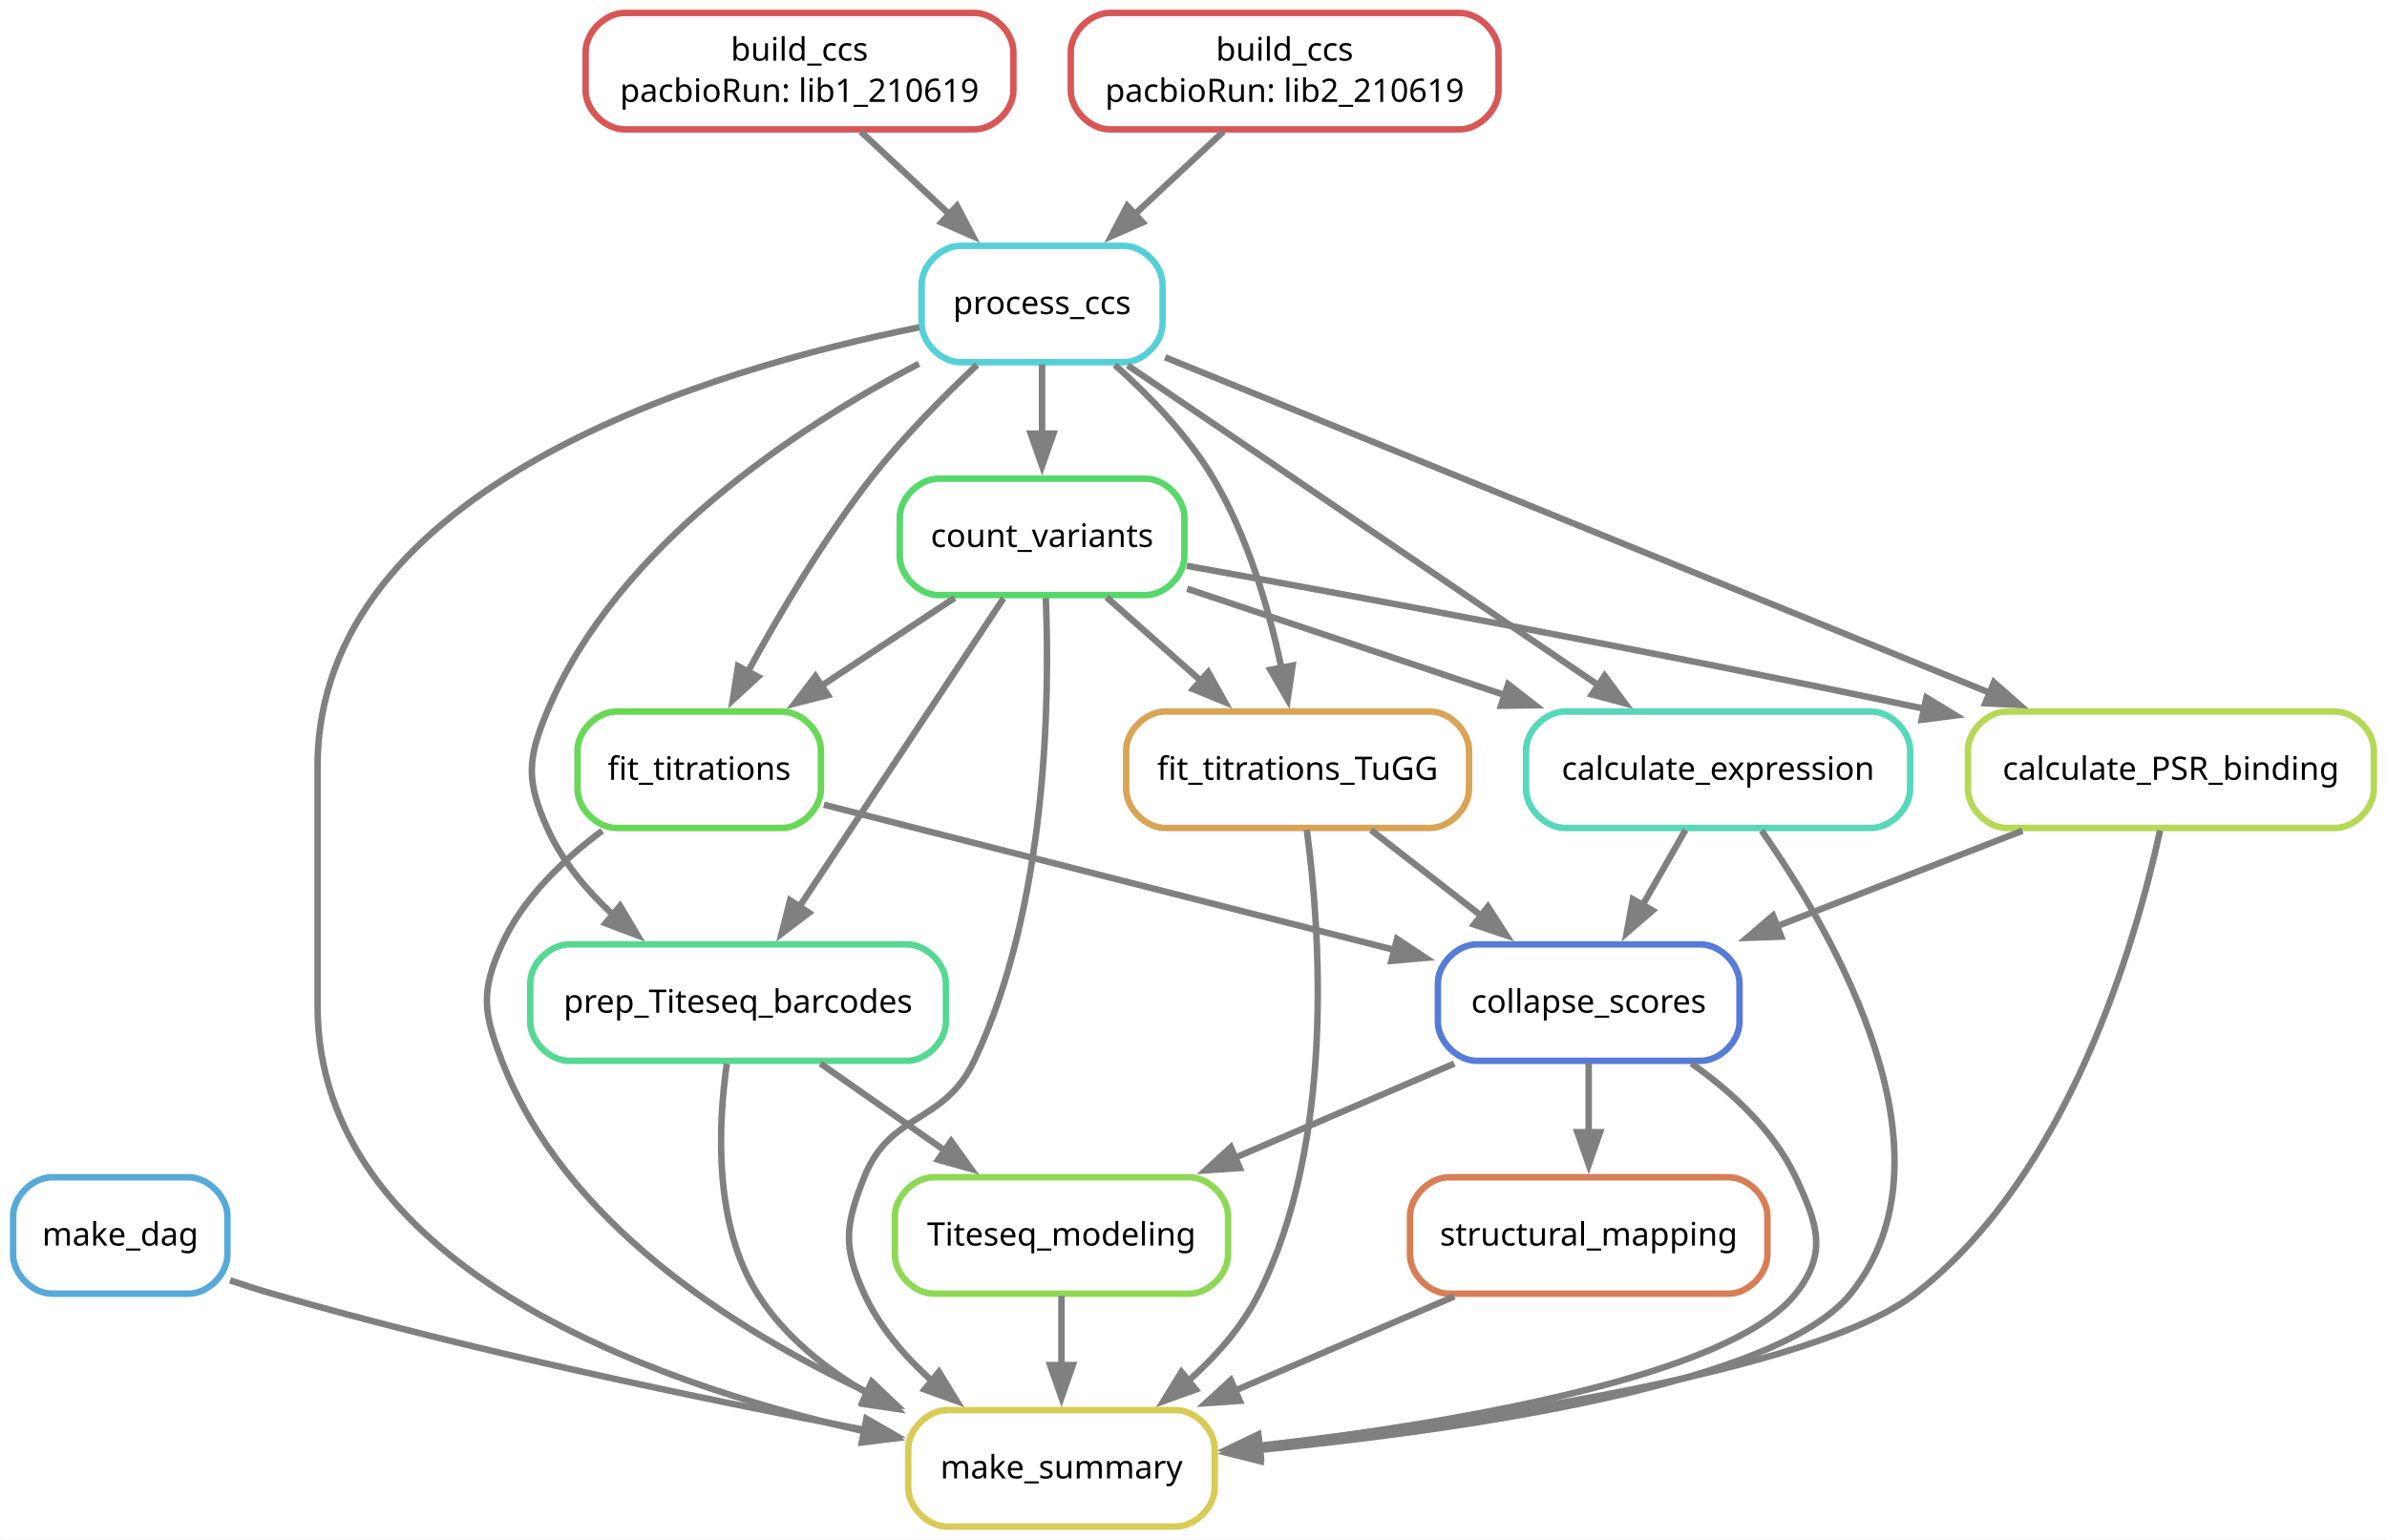
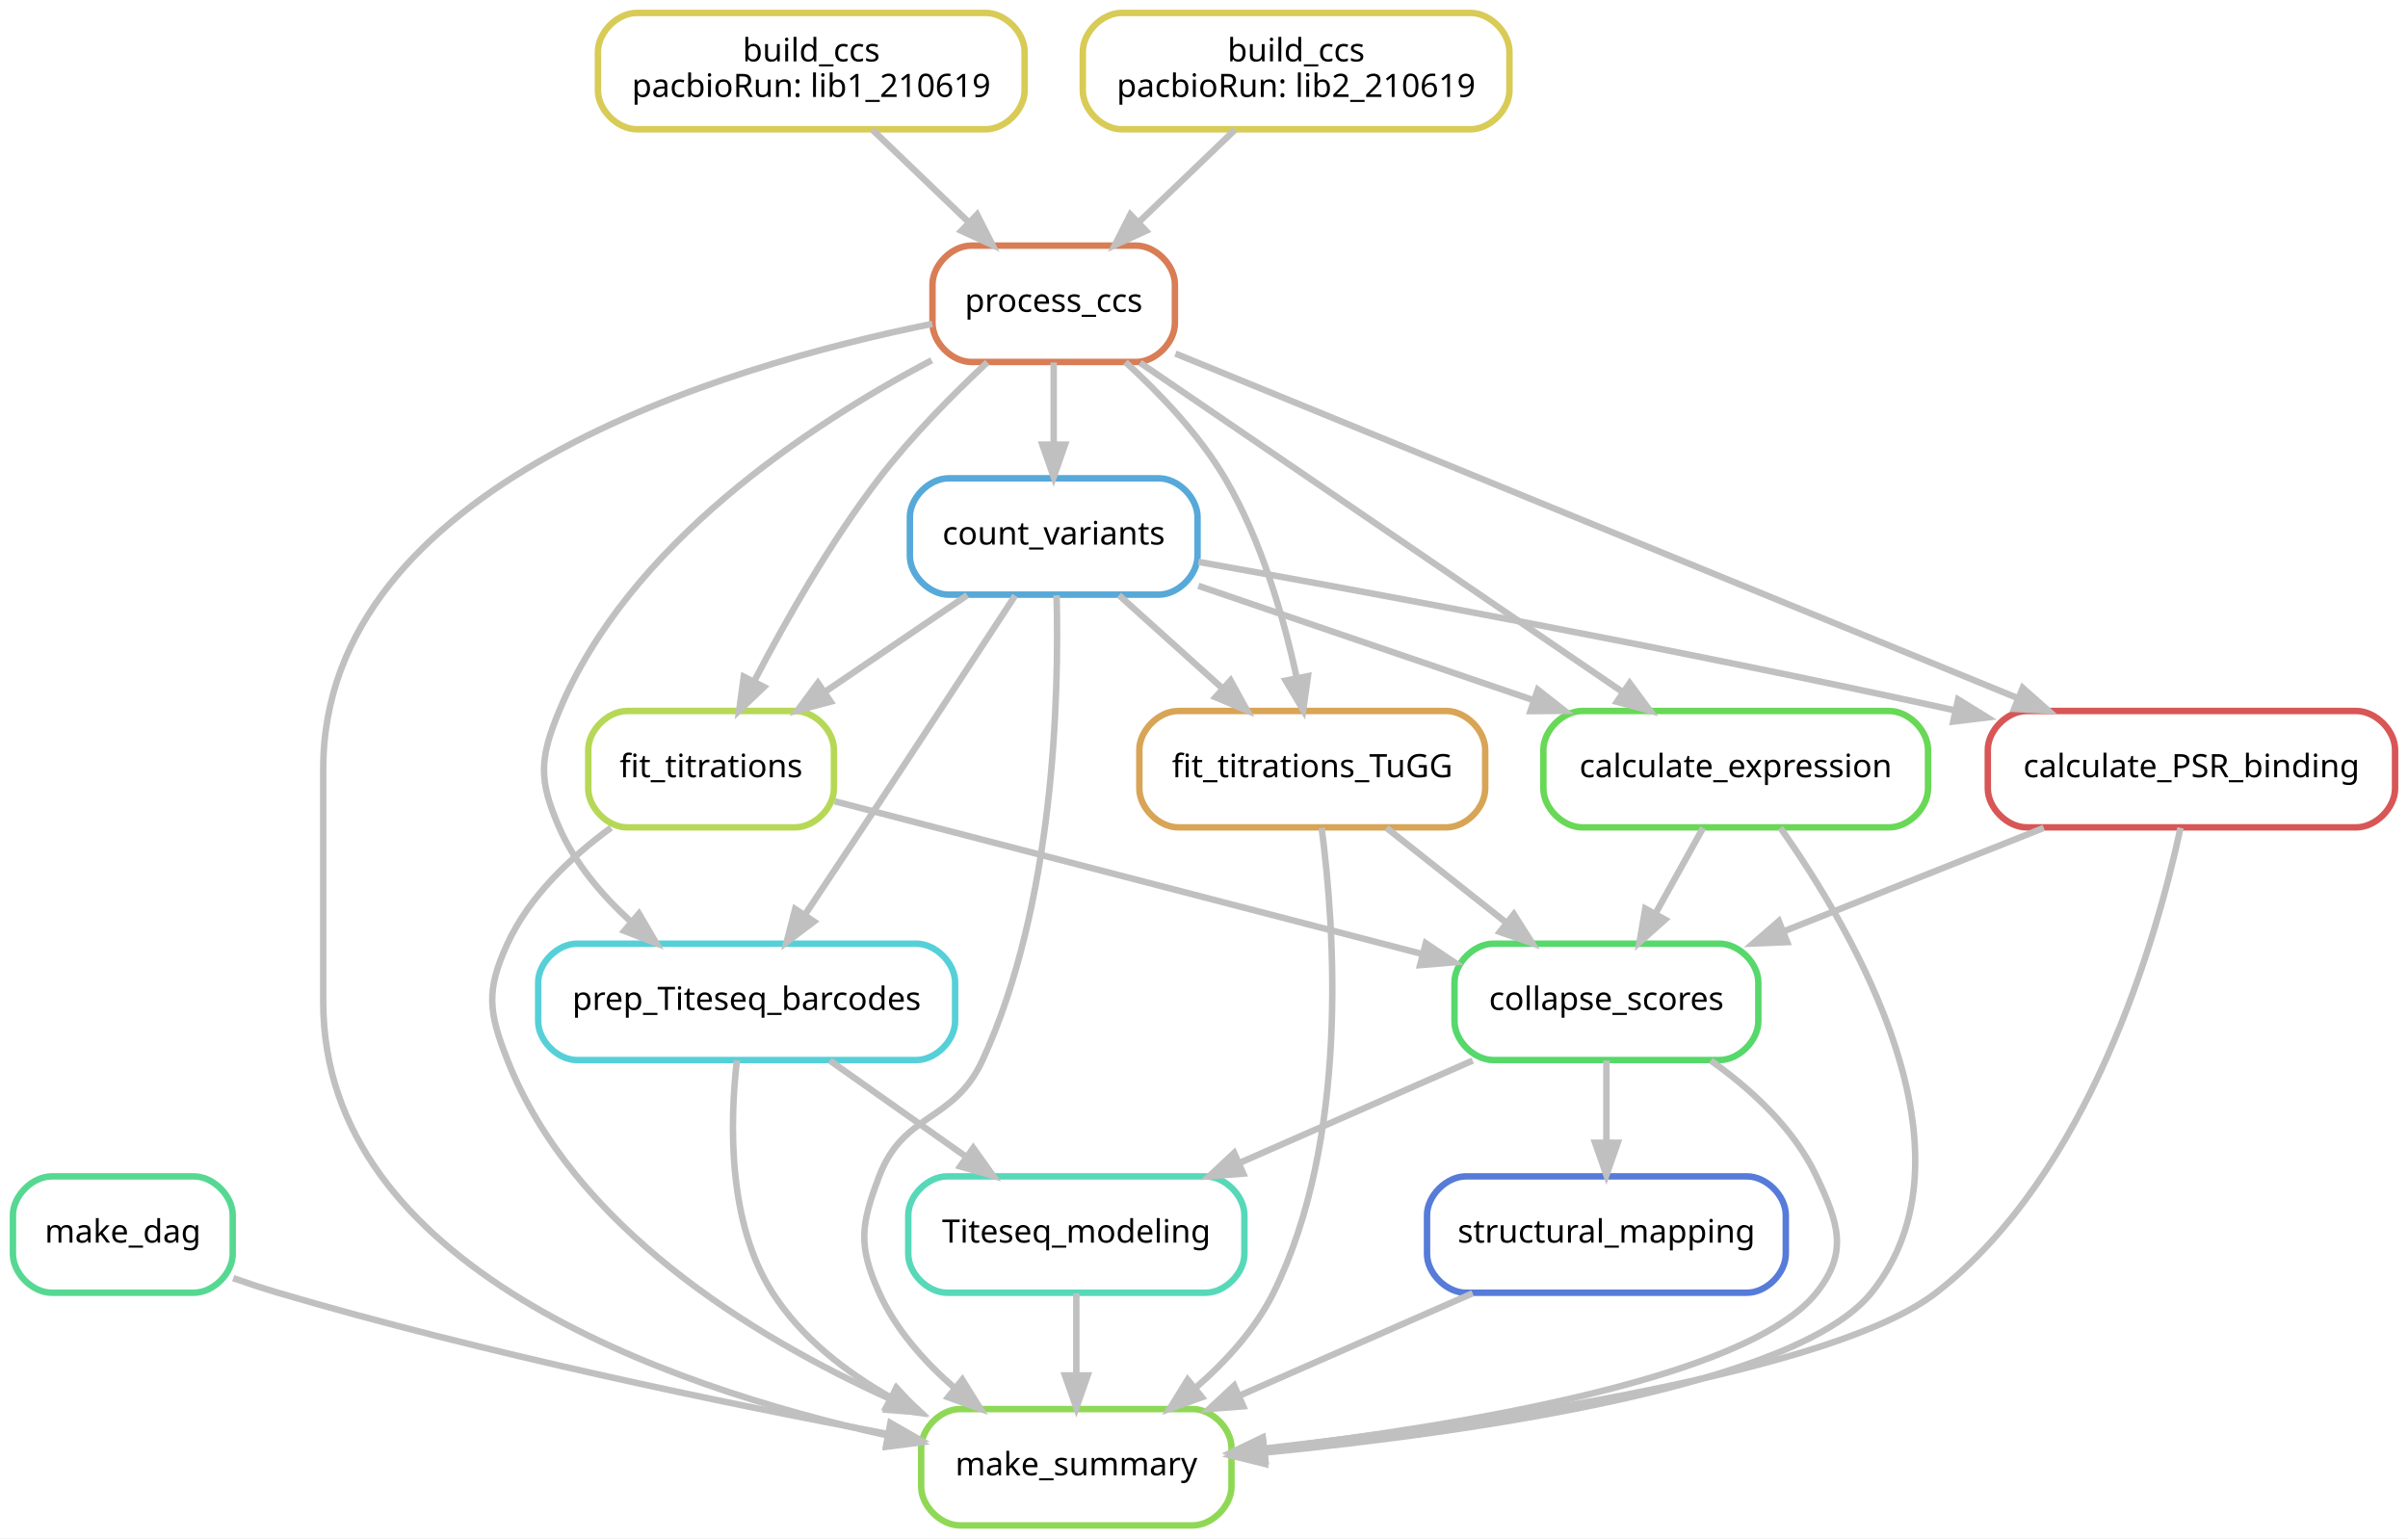
- <svg xmlns="http://www.w3.org/2000/svg" width="738pt" height="476pt" viewBox="0.00 0.00 737.88 476.00">
+ <svg xmlns="http://www.w3.org/2000/svg" width="745pt" height="476pt" viewBox="0.00 0.00 745.00 476.00">
  <g id="graph0" class="graph" transform="scale(1 1) rotate(0) translate(4 472)">
-     <polygon fill="white" stroke="none" points="-4,4 -4,-472 733.88,-472 733.88,4 -4,4" />
+     <polygon fill="#ffffff" stroke="transparent" points="-4,4 -4,-472 741,-472 741,4 -4,4" />
    <g id="node1" class="node">
-       <path fill="none" stroke="#d8cb56" stroke-width="2" d="M359.5,-36C359.5,-36 288.75,-36 288.75,-36 282.75,-36 276.75,-30 276.75,-24 276.75,-24 276.75,-12 276.75,-12 276.75,-6 282.75,0 288.75,0 288.75,0 359.5,0 359.5,0 365.5,0 371.5,-6 371.5,-12 371.5,-12 371.5,-24 371.5,-24 371.5,-30 365.5,-36 359.5,-36" />
-       <text text-anchor="middle" x="324.12" y="-14.88" font-family="sans" font-size="10.00">make_summary</text>
+       <path fill="none" stroke="#8fd856" stroke-width="2" d="M365,-36C365,-36 293,-36 293,-36 287,-36 281,-30 281,-24 281,-24 281,-12 281,-12 281,-6 287,0 293,0 293,0 365,0 365,0 371,0 377,-6 377,-12 377,-12 377,-24 377,-24 377,-30 371,-36 365,-36" />
+       <text text-anchor="middle" x="329" y="-15.5" font-family="sans" font-size="10.00" fill="#000000">make_summary</text>
    </g>
    <g id="node2" class="node">
-       <path fill="none" stroke="#56a9d8" stroke-width="2" d="M54.25,-108C54.25,-108 12,-108 12,-108 6,-108 0,-102 0,-96 0,-96 0,-84 0,-84 0,-78 6,-72 12,-72 12,-72 54.25,-72 54.25,-72 60.25,-72 66.25,-78 66.25,-84 66.25,-84 66.25,-96 66.25,-96 66.25,-102 60.25,-108 54.25,-108" />
-       <text text-anchor="middle" x="33.12" y="-86.88" font-family="sans" font-size="10.00">make_dag</text>
+       <path fill="none" stroke="#56d892" stroke-width="2" d="M56,-108C56,-108 12,-108 12,-108 6,-108 0,-102 0,-96 0,-96 0,-84 0,-84 0,-78 6,-72 12,-72 12,-72 56,-72 56,-72 62,-72 68,-78 68,-84 68,-84 68,-96 68,-96 68,-102 62,-108 56,-108" />
+       <text text-anchor="middle" x="34" y="-87.5" font-family="sans" font-size="10.00" fill="#000000">make_dag</text>
    </g>
    <g id="edge1" class="edge">
-       <path fill="none" stroke="grey" stroke-width="2" d="M67.09,-76.11C71.45,-74.64 75.87,-73.22 80.12,-72 141.69,-54.27 213.49,-39.34 263.19,-29.9" />
-       <polygon fill="grey" stroke="grey" stroke-width="2" points="263.81,-33.34 272.99,-28.06 262.52,-26.46 263.81,-33.34" />
+       <path fill="none" stroke="#c0c0c0" stroke-width="2" d="M68.146,-76.514C72.768,-74.889 77.476,-73.335 82,-72 145.608,-53.226 220.172,-37.803 270.603,-28.314" />
+       <polygon fill="#c0c0c0" stroke="#c0c0c0" stroke-width="2" points="271.481,-31.711 280.671,-26.439 270.199,-24.83 271.481,-31.711" />
    </g>
    <g id="node3" class="node">
-       <path fill="none" stroke="#56d0d8" stroke-width="2" d="M343.38,-396C343.38,-396 292.88,-396 292.88,-396 286.88,-396 280.88,-390 280.88,-384 280.88,-384 280.88,-372 280.88,-372 280.88,-366 286.88,-360 292.88,-360 292.88,-360 343.38,-360 343.38,-360 349.38,-360 355.38,-366 355.38,-372 355.38,-372 355.38,-384 355.38,-384 355.38,-390 349.38,-396 343.38,-396" />
-       <text text-anchor="middle" x="318.12" y="-374.88" font-family="sans" font-size="10.00">process_ccs</text>
+       <path fill="none" stroke="#d87d56" stroke-width="2" d="M347.5,-396C347.5,-396 296.5,-396 296.5,-396 290.5,-396 284.5,-390 284.5,-384 284.5,-384 284.5,-372 284.5,-372 284.5,-366 290.5,-360 296.5,-360 296.5,-360 347.5,-360 347.5,-360 353.5,-360 359.5,-366 359.5,-372 359.5,-372 359.5,-384 359.5,-384 359.5,-390 353.5,-396 347.5,-396" />
+       <text text-anchor="middle" x="322" y="-375.5" font-family="sans" font-size="10.00" fill="#000000">process_ccs</text>
    </g>
    <g id="edge2" class="edge">
-       <path fill="none" stroke="grey" stroke-width="2" d="M280.13,-370.79C216.22,-357.95 94.12,-322.02 94.12,-235 94.12,-235 94.12,-235 94.12,-161 94.12,-81.42 195.04,-44.96 263.18,-29.42" />
-       <polygon fill="grey" stroke="grey" stroke-width="2" points="263.92,-32.84 272.95,-27.3 262.44,-26 263.92,-32.84" />
+       <path fill="none" stroke="#c0c0c0" stroke-width="2" d="M284.427,-371.796C220.163,-358.804 96,-322.279 96,-234 96,-234 96,-234 96,-162 96,-79.963 201.811,-43.1 270.824,-27.781" />
+       <polygon fill="#c0c0c0" stroke="#c0c0c0" stroke-width="2" points="271.67,-31.179 280.722,-25.674 270.213,-24.333 271.67,-31.179" />
    </g>
    <g id="node6" class="node">
-       <path fill="none" stroke="#56d86b" stroke-width="2" d="M350.12,-324C350.12,-324 286.12,-324 286.12,-324 280.12,-324 274.12,-318 274.12,-312 274.12,-312 274.12,-300 274.12,-300 274.12,-294 280.12,-288 286.12,-288 286.12,-288 350.12,-288 350.12,-288 356.12,-288 362.12,-294 362.12,-300 362.12,-300 362.12,-312 362.12,-312 362.12,-318 356.12,-324 350.12,-324" />
-       <text text-anchor="middle" x="318.12" y="-302.88" font-family="sans" font-size="10.00">count_variants</text>
+       <path fill="none" stroke="#56a9d8" stroke-width="2" d="M354.5,-324C354.5,-324 289.5,-324 289.5,-324 283.5,-324 277.5,-318 277.5,-312 277.5,-312 277.5,-300 277.5,-300 277.5,-294 283.5,-288 289.5,-288 289.5,-288 354.5,-288 354.5,-288 360.5,-288 366.5,-294 366.5,-300 366.5,-300 366.5,-312 366.5,-312 366.5,-318 360.5,-324 354.5,-324" />
+       <text text-anchor="middle" x="322" y="-303.5" font-family="sans" font-size="10.00" fill="#000000">count_variants</text>
    </g>
    <g id="edge14" class="edge">
-       <path fill="none" stroke="grey" stroke-width="2" d="M318.12,-359.34C318.12,-352.75 318.12,-345.08 318.12,-337.67" />
-       <polygon fill="grey" stroke="grey" stroke-width="2" points="321.63,-337.93 318.13,-327.93 314.63,-337.93 321.63,-337.93" />
+       <path fill="none" stroke="#c0c0c0" stroke-width="2" d="M322,-359.831C322,-352.131 322,-342.974 322,-334.417" />
+       <polygon fill="#c0c0c0" stroke="#c0c0c0" stroke-width="2" points="325.5,-334.413 322,-324.413 318.5,-334.413 325.5,-334.413" />
    </g>
    <g id="node7" class="node">
-       <path fill="none" stroke="#56d892" stroke-width="2" d="M276.38,-180C276.38,-180 171.88,-180 171.88,-180 165.88,-180 159.88,-174 159.88,-168 159.88,-168 159.88,-156 159.88,-156 159.88,-150 165.88,-144 171.88,-144 171.88,-144 276.38,-144 276.38,-144 282.38,-144 288.38,-150 288.38,-156 288.38,-156 288.38,-168 288.38,-168 288.38,-174 282.38,-180 276.38,-180" />
-       <text text-anchor="middle" x="224.12" y="-158.88" font-family="sans" font-size="10.00">prep_Titeseq_barcodes</text>
+       <path fill="none" stroke="#56d0d8" stroke-width="2" d="M279.5,-180C279.5,-180 174.5,-180 174.5,-180 168.5,-180 162.5,-174 162.5,-168 162.5,-168 162.5,-156 162.5,-156 162.5,-150 168.5,-144 174.5,-144 174.5,-144 279.5,-144 279.5,-144 285.5,-144 291.5,-150 291.5,-156 291.5,-156 291.5,-168 291.5,-168 291.5,-174 285.5,-180 279.5,-180" />
+       <text text-anchor="middle" x="227" y="-159.5" font-family="sans" font-size="10.00" fill="#000000">prep_Titeseq_barcodes</text>
    </g>
    <g id="edge15" class="edge">
-       <path fill="none" stroke="grey" stroke-width="2" d="M280.06,-359.55C242.14,-339.7 186.57,-303.26 165.12,-252 158.95,-237.24 158.61,-230.61 165.12,-216 169.68,-205.79 177.28,-196.72 185.54,-189.1" />
-       <polygon fill="grey" stroke="grey" stroke-width="2" points="187.66,-191.89 193.08,-182.78 183.16,-186.52 187.66,-191.89" />
+       <path fill="none" stroke="#c0c0c0" stroke-width="2" d="M284.243,-360.528C246.279,-340.505 190.399,-303.661 169,-252 162.877,-237.218 162.614,-230.67 169,-216 173.841,-204.877 182.228,-195.011 191.144,-186.854" />
+       <polygon fill="#c0c0c0" stroke="#c0c0c0" stroke-width="2" points="193.69,-189.283 199.039,-180.138 189.154,-183.952 193.69,-189.283" />
    </g>
    <g id="node10" class="node">
-       <path fill="none" stroke="#68d856" stroke-width="2" d="M237.75,-252C237.75,-252 186.5,-252 186.5,-252 180.5,-252 174.5,-246 174.5,-240 174.5,-240 174.5,-228 174.5,-228 174.5,-222 180.5,-216 186.5,-216 186.5,-216 237.75,-216 237.75,-216 243.75,-216 249.75,-222 249.75,-228 249.75,-228 249.75,-240 249.75,-240 249.75,-246 243.75,-252 237.75,-252" />
-       <text text-anchor="middle" x="212.12" y="-230.88" font-family="sans" font-size="10.00">fit_titrations</text>
+       <path fill="none" stroke="#b6d856" stroke-width="2" d="M242,-252C242,-252 190,-252 190,-252 184,-252 178,-246 178,-240 178,-240 178,-228 178,-228 178,-222 184,-216 190,-216 190,-216 242,-216 242,-216 248,-216 254,-222 254,-228 254,-228 254,-240 254,-240 254,-246 248,-252 242,-252" />
+       <text text-anchor="middle" x="216" y="-231.5" font-family="sans" font-size="10.00" fill="#000000">fit_titrations</text>
    </g>
    <g id="edge23" class="edge">
-       <path fill="none" stroke="grey" stroke-width="2" d="M298.03,-359.18C287.57,-349.36 274.95,-336.63 265.12,-324 250.59,-305.32 236.99,-282.32 227.21,-264.38" />
-       <polygon fill="grey" stroke="grey" stroke-width="2" points="230.29,-262.74 222.5,-255.56 224.12,-266.03 230.29,-262.74" />
+       <path fill="none" stroke="#c0c0c0" stroke-width="2" d="M301.459,-359.894C290.783,-349.907 277.93,-336.936 268,-324 252.842,-304.252 238.92,-279.653 229.304,-261.165" />
+       <polygon fill="#c0c0c0" stroke="#c0c0c0" stroke-width="2" points="232.348,-259.428 224.685,-252.112 226.113,-262.61 232.348,-259.428" />
    </g>
    <g id="node11" class="node">
-       <path fill="none" stroke="#d8a456" stroke-width="2" d="M438.12,-252C438.12,-252 356.12,-252 356.12,-252 350.12,-252 344.12,-246 344.12,-240 344.12,-240 344.12,-228 344.12,-228 344.12,-222 350.12,-216 356.12,-216 356.12,-216 438.12,-216 438.12,-216 444.12,-216 450.12,-222 450.12,-228 450.12,-228 450.12,-240 450.12,-240 450.12,-246 444.12,-252 438.12,-252" />
-       <text text-anchor="middle" x="397.12" y="-230.88" font-family="sans" font-size="10.00">fit_titrations_TuGG</text>
+       <path fill="none" stroke="#d8a456" stroke-width="2" d="M443.5,-252C443.5,-252 360.5,-252 360.5,-252 354.5,-252 348.5,-246 348.5,-240 348.5,-240 348.5,-228 348.5,-228 348.5,-222 354.5,-216 360.5,-216 360.5,-216 443.5,-216 443.5,-216 449.5,-216 455.5,-222 455.5,-228 455.5,-228 455.5,-240 455.5,-240 455.5,-246 449.5,-252 443.5,-252" />
+       <text text-anchor="middle" x="402" y="-231.5" font-family="sans" font-size="10.00" fill="#000000">fit_titrations_TuGG</text>
    </g>
    <g id="edge25" class="edge">
-       <path fill="none" stroke="grey" stroke-width="2" d="M340.63,-359.16C351.23,-349.71 363.23,-337.32 371.12,-324 381.78,-306.01 388.32,-283.36 392.17,-265.42" />
-       <polygon fill="grey" stroke="grey" stroke-width="2" points="395.58,-266.22 394.04,-255.74 388.71,-264.89 395.58,-266.22" />
+       <path fill="none" stroke="#c0c0c0" stroke-width="2" d="M344.191,-359.962C354.833,-350.284 366.98,-337.571 375,-324 386.292,-304.893 393.208,-280.674 397.209,-262.174" />
+       <polygon fill="#c0c0c0" stroke="#c0c0c0" stroke-width="2" points="400.657,-262.783 399.191,-252.29 393.793,-261.407 400.657,-262.783" />
    </g>
    <g id="node12" class="node">
-       <path fill="none" stroke="#56d8b9" stroke-width="2" d="M574.5,-252C574.5,-252 479.75,-252 479.75,-252 473.75,-252 467.75,-246 467.75,-240 467.75,-240 467.75,-228 467.75,-228 467.75,-222 473.75,-216 479.75,-216 479.75,-216 574.5,-216 574.5,-216 580.5,-216 586.5,-222 586.5,-228 586.5,-228 586.5,-240 586.5,-240 586.5,-246 580.5,-252 574.5,-252" />
-       <text text-anchor="middle" x="527.12" y="-230.88" font-family="sans" font-size="10.00">calculate_expression</text>
+       <path fill="none" stroke="#68d856" stroke-width="2" d="M580.5,-252C580.5,-252 485.5,-252 485.5,-252 479.5,-252 473.5,-246 473.5,-240 473.5,-240 473.5,-228 473.5,-228 473.5,-222 479.5,-216 485.5,-216 485.5,-216 580.5,-216 580.5,-216 586.5,-216 592.5,-222 592.5,-228 592.5,-228 592.5,-240 592.5,-240 592.5,-246 586.5,-252 580.5,-252" />
+       <text text-anchor="middle" x="533" y="-231.5" font-family="sans" font-size="10.00" fill="#000000">calculate_expression</text>
    </g>
    <g id="edge27" class="edge">
-       <path fill="none" stroke="grey" stroke-width="2" d="M344.59,-359.02C381.5,-333.94 448.57,-288.37 490.32,-260" />
-       <polygon fill="grey" stroke="grey" stroke-width="2" points="492.06,-263.05 498.37,-254.54 488.13,-257.26 492.06,-263.05" />
+       <path fill="none" stroke="#c0c0c0" stroke-width="2" d="M348.723,-359.762C386.615,-333.903 456.005,-286.546 497.975,-257.903" />
+       <polygon fill="#c0c0c0" stroke="#c0c0c0" stroke-width="2" points="500.207,-260.618 506.494,-252.09 496.261,-254.836 500.207,-260.618" />
    </g>
    <g id="node13" class="node">
-       <path fill="none" stroke="#b6d856" stroke-width="2" d="M717.88,-252C717.88,-252 616.38,-252 616.38,-252 610.38,-252 604.38,-246 604.38,-240 604.38,-240 604.38,-228 604.38,-228 604.38,-222 610.38,-216 616.38,-216 616.38,-216 717.88,-216 717.88,-216 723.88,-216 729.88,-222 729.88,-228 729.88,-228 729.88,-240 729.88,-240 729.88,-246 723.88,-252 717.88,-252" />
-       <text text-anchor="middle" x="667.12" y="-230.88" font-family="sans" font-size="10.00">calculate_PSR_binding</text>
+       <path fill="none" stroke="#d85656" stroke-width="2" d="M725,-252C725,-252 623,-252 623,-252 617,-252 611,-246 611,-240 611,-240 611,-228 611,-228 611,-222 617,-216 623,-216 623,-216 725,-216 725,-216 731,-216 737,-222 737,-228 737,-228 737,-240 737,-240 737,-246 731,-252 725,-252" />
+       <text text-anchor="middle" x="674" y="-231.5" font-family="sans" font-size="10.00" fill="#000000">calculate_PSR_binding</text>
    </g>
    <g id="edge29" class="edge">
-       <path fill="none" stroke="grey" stroke-width="2" d="M356.14,-361.53C417.76,-336.46 539.77,-286.82 611.27,-257.73" />
-       <polygon fill="grey" stroke="grey" stroke-width="2" points="612.41,-261.04 620.35,-254.03 609.77,-254.56 612.41,-261.04" />
+       <path fill="none" stroke="#c0c0c0" stroke-width="2" d="M359.67,-362.589C422.387,-336.932 548.414,-285.376 620.38,-255.935" />
+       <polygon fill="#c0c0c0" stroke="#c0c0c0" stroke-width="2" points="621.806,-259.134 629.736,-252.108 619.156,-252.655 621.806,-259.134" />
    </g>
    <g id="node4" class="node">
-       <path fill="none" stroke="#d85656" stroke-width="2" d="M297.25,-468C297.25,-468 189,-468 189,-468 183,-468 177,-462 177,-456 177,-456 177,-444 177,-444 177,-438 183,-432 189,-432 189,-432 297.25,-432 297.25,-432 303.25,-432 309.25,-438 309.25,-444 309.25,-444 309.25,-456 309.25,-456 309.25,-462 303.25,-468 297.25,-468" />
-       <text text-anchor="middle" x="243.12" y="-453.25" font-family="sans" font-size="10.00">build_ccs</text>
-       <text text-anchor="middle" x="243.12" y="-440.5" font-family="sans" font-size="10.00">pacbioRun: lib1_210619</text>
+       <path fill="none" stroke="#d8cb56" stroke-width="2" d="M301,-468C301,-468 193,-468 193,-468 187,-468 181,-462 181,-456 181,-456 181,-444 181,-444 181,-438 187,-432 193,-432 193,-432 301,-432 301,-432 307,-432 313,-438 313,-444 313,-444 313,-456 313,-456 313,-462 307,-468 301,-468" />
+       <text text-anchor="middle" x="247" y="-453" font-family="sans" font-size="10.00" fill="#000000">build_ccs</text>
+       <text text-anchor="middle" x="247" y="-442" font-family="sans" font-size="10.00" fill="#000000">pacbioRun: lib1_210619</text>
    </g>
    <g id="edge12" class="edge">
-       <path fill="none" stroke="grey" stroke-width="2" d="M262.05,-431.34C270.42,-423.52 280.45,-414.16 289.7,-405.53" />
-       <polygon fill="grey" stroke="grey" stroke-width="2" points="291.81,-408.35 296.73,-398.97 287.03,-403.23 291.81,-408.35" />
+       <path fill="none" stroke="#c0c0c0" stroke-width="2" d="M265.926,-431.831C274.986,-423.134 285.981,-412.578 295.827,-403.127" />
+       <polygon fill="#c0c0c0" stroke="#c0c0c0" stroke-width="2" points="298.29,-405.613 303.08,-396.163 293.443,-400.563 298.29,-405.613" />
    </g>
    <g id="node5" class="node">
-       <path fill="none" stroke="#d85656" stroke-width="2" d="M447.25,-468C447.25,-468 339,-468 339,-468 333,-468 327,-462 327,-456 327,-456 327,-444 327,-444 327,-438 333,-432 339,-432 339,-432 447.25,-432 447.25,-432 453.25,-432 459.25,-438 459.25,-444 459.25,-444 459.25,-456 459.25,-456 459.25,-462 453.25,-468 447.25,-468" />
-       <text text-anchor="middle" x="393.12" y="-453.25" font-family="sans" font-size="10.00">build_ccs</text>
-       <text text-anchor="middle" x="393.12" y="-440.5" font-family="sans" font-size="10.00">pacbioRun: lib2_210619</text>
+       <path fill="none" stroke="#d8cb56" stroke-width="2" d="M451,-468C451,-468 343,-468 343,-468 337,-468 331,-462 331,-456 331,-456 331,-444 331,-444 331,-438 337,-432 343,-432 343,-432 451,-432 451,-432 457,-432 463,-438 463,-444 463,-444 463,-456 463,-456 463,-462 457,-468 451,-468" />
+       <text text-anchor="middle" x="397" y="-453" font-family="sans" font-size="10.00" fill="#000000">build_ccs</text>
+       <text text-anchor="middle" x="397" y="-442" font-family="sans" font-size="10.00" fill="#000000">pacbioRun: lib2_210619</text>
    </g>
    <g id="edge13" class="edge">
-       <path fill="none" stroke="grey" stroke-width="2" d="M374.2,-431.34C365.83,-423.52 355.8,-414.16 346.55,-405.53" />
-       <polygon fill="grey" stroke="grey" stroke-width="2" points="349.22,-403.23 339.52,-398.97 344.44,-408.35 349.22,-403.23" />
+       <path fill="none" stroke="#c0c0c0" stroke-width="2" d="M378.074,-431.831C369.014,-423.134 358.019,-412.578 348.173,-403.127" />
+       <polygon fill="#c0c0c0" stroke="#c0c0c0" stroke-width="2" points="350.557,-400.563 340.92,-396.163 345.71,-405.613 350.557,-400.563" />
    </g>
    <g id="edge3" class="edge">
-       <path fill="none" stroke="grey" stroke-width="2" d="M319.28,-287.09C320.53,-256.26 319.85,-191.87 297.12,-144 287.69,-124.12 271.26,-128.45 263.12,-108 257.21,-93.13 256.49,-86.56 263.12,-72 267.81,-61.72 275.58,-52.67 284.03,-45.09" />
-       <polygon fill="grey" stroke="grey" stroke-width="2" points="286.23,-47.81 291.78,-38.78 281.81,-42.38 286.23,-47.81" />
+       <path fill="none" stroke="#c0c0c0" stroke-width="2" d="M322.891,-287.797C323.695,-256.781 322.224,-192.356 300,-144 291.06,-124.549 275.608,-128.01 268,-108 262.314,-93.044 261.431,-86.589 268,-72 273.127,-60.615 281.972,-50.66 291.361,-42.504" />
+       <polygon fill="#c0c0c0" stroke="#c0c0c0" stroke-width="2" points="293.728,-45.09 299.306,-36.083 289.328,-39.646 293.728,-45.09" />
    </g>
    <g id="edge16" class="edge">
-       <path fill="none" stroke="grey" stroke-width="2" d="M306.22,-287.02C290.26,-262.9 261.75,-219.83 242.88,-191.34" />
-       <polygon fill="grey" stroke="grey" stroke-width="2" points="246.04,-189.77 237.6,-183.36 240.21,-193.63 246.04,-189.77" />
+       <path fill="none" stroke="#c0c0c0" stroke-width="2" d="M310.063,-287.701C298.175,-269.497 279.382,-240.781 263,-216 257.189,-207.21 250.82,-197.637 245.075,-189.024" />
+       <polygon fill="#c0c0c0" stroke="#c0c0c0" stroke-width="2" points="247.828,-186.844 239.365,-180.471 242.007,-190.731 247.828,-186.844" />
    </g>
    <g id="edge24" class="edge">
-       <path fill="none" stroke="grey" stroke-width="2" d="M291.1,-287.15C278.52,-278.84 263.34,-268.82 249.66,-259.79" />
-       <polygon fill="grey" stroke="grey" stroke-width="2" points="251.9,-257.07 241.62,-254.48 248.04,-262.91 251.9,-257.07" />
+       <path fill="none" stroke="#c0c0c0" stroke-width="2" d="M295.252,-287.831C281.945,-278.793 265.684,-267.748 251.363,-258.02" />
+       <polygon fill="#c0c0c0" stroke="#c0c0c0" stroke-width="2" points="252.978,-254.886 242.74,-252.163 249.045,-260.677 252.978,-254.886" />
    </g>
    <g id="edge26" class="edge">
-       <path fill="none" stroke="grey" stroke-width="2" d="M338.06,-287.34C346.88,-279.52 357.44,-270.16 367.18,-261.53" />
-       <polygon fill="grey" stroke="grey" stroke-width="2" points="369.49,-264.16 374.66,-254.91 364.85,-258.92 369.49,-264.16" />
+       <path fill="none" stroke="#c0c0c0" stroke-width="2" d="M342.187,-287.831C351.851,-279.134 363.58,-268.578 374.082,-259.127" />
+       <polygon fill="#c0c0c0" stroke="#c0c0c0" stroke-width="2" points="376.728,-261.454 381.819,-252.163 372.045,-256.251 376.728,-261.454" />
    </g>
    <g id="edge28" class="edge">
-       <path fill="none" stroke="grey" stroke-width="2" d="M362.96,-289.98C391.68,-280.37 429.43,-267.72 461.5,-256.98" />
-       <polygon fill="grey" stroke="grey" stroke-width="2" points="462.23,-260.43 470.6,-253.93 460.01,-253.79 462.23,-260.43" />
+       <path fill="none" stroke="#c0c0c0" stroke-width="2" d="M366.748,-290.731C396.916,-280.436 437.138,-266.711 470.462,-255.34" />
+       <polygon fill="#c0c0c0" stroke="#c0c0c0" stroke-width="2" points="471.779,-258.589 480.113,-252.047 469.519,-251.964 471.779,-258.589" />
    </g>
    <g id="edge30" class="edge">
-       <path fill="none" stroke="grey" stroke-width="2" d="M362.86,-297.05C415.15,-287.62 504.6,-271.08 590.86,-252.86" />
-       <polygon fill="grey" stroke="grey" stroke-width="2" points="591.54,-256.3 600.59,-250.79 590.08,-249.45 591.54,-256.3" />
+       <path fill="none" stroke="#c0c0c0" stroke-width="2" d="M366.769,-298.142C420.177,-288.596 512.375,-271.575 600.893,-252.189" />
+       <polygon fill="#c0c0c0" stroke="#c0c0c0" stroke-width="2" points="601.817,-255.569 610.83,-249.999 600.311,-248.733 601.817,-255.569" />
    </g>
    <g id="edge4" class="edge">
-       <path fill="none" stroke="grey" stroke-width="2" d="M220.65,-143.1C217.93,-123.97 216.58,-93.49 230.12,-72 238.4,-58.87 251.15,-48.69 264.63,-40.93" />
-       <polygon fill="grey" stroke="grey" stroke-width="2" points="266.11,-44.1 273.35,-36.36 262.87,-37.9 266.11,-44.1" />
+       <path fill="none" stroke="#c0c0c0" stroke-width="2" d="M223.987,-143.881C221.754,-124.513 221.139,-93.672 235,-72 243.817,-58.214 257.49,-47.562 271.702,-39.508" />
+       <polygon fill="#c0c0c0" stroke="#c0c0c0" stroke-width="2" points="273.37,-42.584 280.582,-34.823 270.104,-36.393 273.37,-42.584" />
    </g>
    <g id="node8" class="node">
-       <path fill="none" stroke="#8fd856" stroke-width="2" d="M363.62,-108C363.62,-108 284.62,-108 284.62,-108 278.62,-108 272.62,-102 272.62,-96 272.62,-96 272.62,-84 272.62,-84 272.62,-78 278.62,-72 284.62,-72 284.62,-72 363.62,-72 363.62,-72 369.62,-72 375.62,-78 375.62,-84 375.62,-84 375.62,-96 375.62,-96 375.62,-102 369.62,-108 363.62,-108" />
-       <text text-anchor="middle" x="324.12" y="-86.88" font-family="sans" font-size="10.00">Titeseq_modeling</text>
+       <path fill="none" stroke="#56d8b9" stroke-width="2" d="M369,-108C369,-108 289,-108 289,-108 283,-108 277,-102 277,-96 277,-96 277,-84 277,-84 277,-78 283,-72 289,-72 289,-72 369,-72 369,-72 375,-72 381,-78 381,-84 381,-84 381,-96 381,-96 381,-102 375,-108 369,-108" />
+       <text text-anchor="middle" x="329" y="-87.5" font-family="sans" font-size="10.00" fill="#000000">Titeseq_modeling</text>
    </g>
    <g id="edge17" class="edge">
-       <path fill="none" stroke="grey" stroke-width="2" d="M249.62,-143.15C261.37,-134.93 275.53,-125.02 288.33,-116.06" />
-       <polygon fill="grey" stroke="grey" stroke-width="2" points="290.01,-119.15 296.2,-110.55 286,-113.42 290.01,-119.15" />
+       <path fill="none" stroke="#c0c0c0" stroke-width="2" d="M252.739,-143.831C265.544,-134.793 281.191,-123.748 294.972,-114.02" />
+       <polygon fill="#c0c0c0" stroke="#c0c0c0" stroke-width="2" points="297.118,-116.789 303.269,-108.163 293.081,-111.07 297.118,-116.789" />
    </g>
    <g id="edge5" class="edge">
-       <path fill="none" stroke="grey" stroke-width="2" d="M324.12,-71.34C324.12,-64.75 324.12,-57.08 324.12,-49.67" />
-       <polygon fill="grey" stroke="grey" stroke-width="2" points="327.63,-49.93 324.13,-39.93 320.63,-49.93 327.63,-49.93" />
+       <path fill="none" stroke="#c0c0c0" stroke-width="2" d="M329,-71.831C329,-64.131 329,-54.974 329,-46.417" />
+       <polygon fill="#c0c0c0" stroke="#c0c0c0" stroke-width="2" points="332.5,-46.413 329,-36.413 325.5,-46.413 332.5,-46.413" />
    </g>
    <g id="node9" class="node">
-       <path fill="none" stroke="#567bd8" stroke-width="2" d="M521.75,-180C521.75,-180 452.5,-180 452.5,-180 446.5,-180 440.5,-174 440.5,-168 440.5,-168 440.5,-156 440.5,-156 440.5,-150 446.5,-144 452.5,-144 452.5,-144 521.75,-144 521.75,-144 527.75,-144 533.75,-150 533.75,-156 533.75,-156 533.75,-168 533.75,-168 533.75,-174 527.75,-180 521.75,-180" />
-       <text text-anchor="middle" x="487.12" y="-158.88" font-family="sans" font-size="10.00">collapse_scores</text>
+       <path fill="none" stroke="#56d86b" stroke-width="2" d="M528,-180C528,-180 458,-180 458,-180 452,-180 446,-174 446,-168 446,-168 446,-156 446,-156 446,-150 452,-144 458,-144 458,-144 528,-144 528,-144 534,-144 540,-150 540,-156 540,-156 540,-168 540,-168 540,-174 534,-180 528,-180" />
+       <text text-anchor="middle" x="493" y="-159.5" font-family="sans" font-size="10.00" fill="#000000">collapse_scores</text>
    </g>
    <g id="edge10" class="edge">
-       <path fill="none" stroke="grey" stroke-width="2" d="M518.9,-143.2C531.37,-134.38 544.31,-122.49 551.12,-108 557.93,-93.52 561.07,-84.53 551.12,-72 530.74,-46.3 445.15,-31.9 385.11,-24.79" />
-       <polygon fill="grey" stroke="grey" stroke-width="2" points="385.68,-21.33 375.35,-23.68 384.89,-28.29 385.68,-21.33" />
+       <path fill="none" stroke="#c0c0c0" stroke-width="2" d="M525.278,-143.841C537.942,-134.852 551.082,-122.742 558,-108 564.798,-93.516 567.931,-84.545 558,-72 537.089,-45.585 448.045,-30.791 387.355,-23.609" />
+       <polygon fill="#c0c0c0" stroke="#c0c0c0" stroke-width="2" points="387.458,-20.098 377.125,-22.438 386.662,-27.052 387.458,-20.098" />
    </g>
    <g id="edge18" class="edge">
-       <path fill="none" stroke="grey" stroke-width="2" d="M445.57,-143.15C424.96,-134.3 399.82,-123.51 377.77,-114.04" />
-       <polygon fill="grey" stroke="grey" stroke-width="2" points="379.24,-110.86 368.67,-110.13 376.47,-117.29 379.24,-110.86" />
+       <path fill="none" stroke="#c0c0c0" stroke-width="2" d="M451.616,-143.831C429.682,-134.202 402.561,-122.295 379.407,-112.13" />
+       <polygon fill="#c0c0c0" stroke="#c0c0c0" stroke-width="2" points="380.65,-108.853 370.087,-108.038 377.836,-115.263 380.65,-108.853" />
    </g>
    <g id="node14" class="node">
-       <path fill="none" stroke="#d87d56" stroke-width="2" d="M530.38,-108C530.38,-108 443.88,-108 443.88,-108 437.88,-108 431.88,-102 431.88,-96 431.88,-96 431.88,-84 431.88,-84 431.88,-78 437.88,-72 443.88,-72 443.88,-72 530.38,-72 530.38,-72 536.38,-72 542.38,-78 542.38,-84 542.38,-84 542.38,-96 542.38,-96 542.38,-102 536.38,-108 530.38,-108" />
-       <text text-anchor="middle" x="487.12" y="-86.88" font-family="sans" font-size="10.00">structural_mapping</text>
+       <path fill="none" stroke="#567bd8" stroke-width="2" d="M536.5,-108C536.5,-108 449.5,-108 449.5,-108 443.5,-108 437.5,-102 437.5,-96 437.5,-96 437.5,-84 437.5,-84 437.5,-78 443.5,-72 449.5,-72 449.5,-72 536.5,-72 536.5,-72 542.5,-72 548.5,-78 548.5,-84 548.5,-84 548.5,-96 548.5,-96 548.5,-102 542.5,-108 536.5,-108" />
+       <text text-anchor="middle" x="493" y="-87.5" font-family="sans" font-size="10.00" fill="#000000">structural_mapping</text>
    </g>
    <g id="edge31" class="edge">
-       <path fill="none" stroke="grey" stroke-width="2" d="M487.12,-143.34C487.12,-136.75 487.12,-129.08 487.12,-121.67" />
-       <polygon fill="grey" stroke="grey" stroke-width="2" points="490.63,-121.93 487.13,-111.93 483.63,-121.93 490.63,-121.93" />
+       <path fill="none" stroke="#c0c0c0" stroke-width="2" d="M493,-143.831C493,-136.131 493,-126.974 493,-118.417" />
+       <polygon fill="#c0c0c0" stroke="#c0c0c0" stroke-width="2" points="496.5,-118.413 493,-108.413 489.5,-118.413 496.5,-118.413" />
    </g>
    <g id="edge6" class="edge">
-       <path fill="none" stroke="grey" stroke-width="2" d="M182.12,-215.13C170.13,-206.23 157.64,-194.3 151.12,-180 144.49,-165.44 145.38,-158.93 151.12,-144 170.17,-94.47 222.04,-61.24 264.06,-41.57" />
-       <polygon fill="grey" stroke="grey" stroke-width="2" points="265.44,-44.79 273.13,-37.5 262.57,-38.4 265.44,-44.79" />
+       <path fill="none" stroke="#c0c0c0" stroke-width="2" d="M185.024,-215.878C172.643,-206.826 159.742,-194.658 153,-180 146.314,-165.464 147.144,-158.89 153,-144 173.246,-92.523 228.399,-58.586 271.622,-39.037" />
+       <polygon fill="#c0c0c0" stroke="#c0c0c0" stroke-width="2" points="273.168,-42.181 280.925,-34.965 270.361,-35.769 273.168,-42.181" />
    </g>
    <g id="edge19" class="edge">
-       <path fill="none" stroke="grey" stroke-width="2" d="M250.65,-223.19C296.5,-211.52 373.57,-191.91 427.21,-178.25" />
-       <polygon fill="grey" stroke="grey" stroke-width="2" points="427.88,-181.69 436.7,-175.83 426.15,-174.91 427.88,-181.69" />
+       <path fill="none" stroke="#c0c0c0" stroke-width="2" d="M254.225,-224.064C301.31,-211.826 381.721,-190.924 436.08,-176.795" />
+       <polygon fill="#c0c0c0" stroke="#c0c0c0" stroke-width="2" points="437.115,-180.142 445.913,-174.239 435.354,-173.368 437.115,-180.142" />
    </g>
    <g id="edge7" class="edge">
-       <path fill="none" stroke="grey" stroke-width="2" d="M399.97,-215.42C404.1,-184.54 408.88,-119.35 385.12,-72 379.96,-61.7 371.83,-52.56 363.18,-44.89" />
-       <polygon fill="grey" stroke="grey" stroke-width="2" points="365.63,-42.37 355.66,-38.78 361.21,-47.8 365.63,-42.37" />
+       <path fill="none" stroke="#c0c0c0" stroke-width="2" d="M404.893,-215.838C408.978,-184.606 413.541,-119.507 390,-72 384.407,-60.713 375.322,-50.744 365.853,-42.541" />
+       <polygon fill="#c0c0c0" stroke="#c0c0c0" stroke-width="2" points="367.849,-39.654 357.876,-36.077 363.441,-45.092 367.849,-39.654" />
    </g>
    <g id="edge20" class="edge">
-       <path fill="none" stroke="grey" stroke-width="2" d="M419.84,-215.34C430.2,-207.27 442.68,-197.57 454.06,-188.72" />
-       <polygon fill="grey" stroke="grey" stroke-width="2" points="455.97,-191.66 461.72,-182.76 451.68,-186.14 455.97,-191.66" />
+       <path fill="none" stroke="#c0c0c0" stroke-width="2" d="M424.963,-215.831C436.171,-206.963 449.821,-196.164 461.944,-186.572" />
+       <polygon fill="#c0c0c0" stroke="#c0c0c0" stroke-width="2" points="464.374,-189.113 470.044,-180.163 460.03,-183.623 464.374,-189.113" />
    </g>
    <g id="edge9" class="edge">
-       <path fill="none" stroke="grey" stroke-width="2" d="M540.58,-215.18C563.07,-183.04 602.61,-114.78 568.12,-72 545.57,-44.02 449.85,-30.05 385.22,-23.68" />
-       <polygon fill="grey" stroke="grey" stroke-width="2" points="385.64,-20.2 375.36,-22.75 384.99,-27.17 385.64,-20.2" />
+       <path fill="none" stroke="#c0c0c0" stroke-width="2" d="M546.834,-215.827C569.704,-183.417 609.598,-115.017 575,-72 551.881,-43.256 452.379,-28.945 387.22,-22.527" />
+       <polygon fill="#c0c0c0" stroke="#c0c0c0" stroke-width="2" points="387.361,-19.025 377.074,-21.564 386.699,-25.993 387.361,-19.025" />
    </g>
    <g id="edge21" class="edge">
-       <path fill="none" stroke="grey" stroke-width="2" d="M517.03,-215.34C512.99,-208.26 508.22,-199.92 503.7,-192" />
-       <polygon fill="grey" stroke="grey" stroke-width="2" points="506.86,-190.48 498.86,-183.53 500.78,-193.95 506.86,-190.48" />
+       <path fill="none" stroke="#c0c0c0" stroke-width="2" d="M522.906,-215.831C518.44,-207.792 513.092,-198.167 508.162,-189.292" />
+       <polygon fill="#c0c0c0" stroke="#c0c0c0" stroke-width="2" points="511.146,-187.455 503.23,-180.413 505.026,-190.855 511.146,-187.455" />
    </g>
    <g id="edge8" class="edge">
-       <path fill="none" stroke="grey" stroke-width="2" d="M663.78,-215.21C656.46,-181.56 635.73,-108.67 588.12,-72 556.99,-48.01 452.84,-32.67 385.04,-24.97" />
-       <polygon fill="grey" stroke="grey" stroke-width="2" points="385.75,-21.52 375.42,-23.9 384.98,-28.48 385.75,-21.52" />
+       <path fill="none" stroke="#c0c0c0" stroke-width="2" d="M670.622,-215.848C663.3,-181.89 642.634,-108.868 595,-72 563.188,-47.378 455.492,-31.579 387.281,-23.787" />
+       <polygon fill="#c0c0c0" stroke="#c0c0c0" stroke-width="2" points="387.431,-20.282 377.104,-22.65 386.654,-27.238 387.431,-20.282" />
    </g>
    <g id="edge22" class="edge">
-       <path fill="none" stroke="grey" stroke-width="2" d="M621.24,-215.15C598.16,-206.18 569.94,-195.21 545.35,-185.64" />
-       <polygon fill="grey" stroke="grey" stroke-width="2" points="546.65,-182.39 536.06,-182.03 544.11,-188.92 546.65,-182.39" />
+       <path fill="none" stroke="#c0c0c0" stroke-width="2" d="M628.326,-215.831C603.903,-206.116 573.653,-194.083 547.952,-183.859" />
+       <polygon fill="#c0c0c0" stroke="#c0c0c0" stroke-width="2" points="548.931,-180.482 538.346,-180.038 546.344,-186.986 548.931,-180.482" />
    </g>
    <g id="edge11" class="edge">
-       <path fill="none" stroke="grey" stroke-width="2" d="M445.57,-71.15C424.96,-62.3 399.82,-51.51 377.77,-42.04" />
-       <polygon fill="grey" stroke="grey" stroke-width="2" points="379.24,-38.86 368.67,-38.13 376.47,-45.29 379.24,-38.86" />
+       <path fill="none" stroke="#c0c0c0" stroke-width="2" d="M451.616,-71.831C429.682,-62.202 402.561,-50.295 379.407,-40.13" />
+       <polygon fill="#c0c0c0" stroke="#c0c0c0" stroke-width="2" points="380.65,-36.853 370.087,-36.038 377.836,-43.263 380.65,-36.853" />
    </g>
  </g>
</svg>
